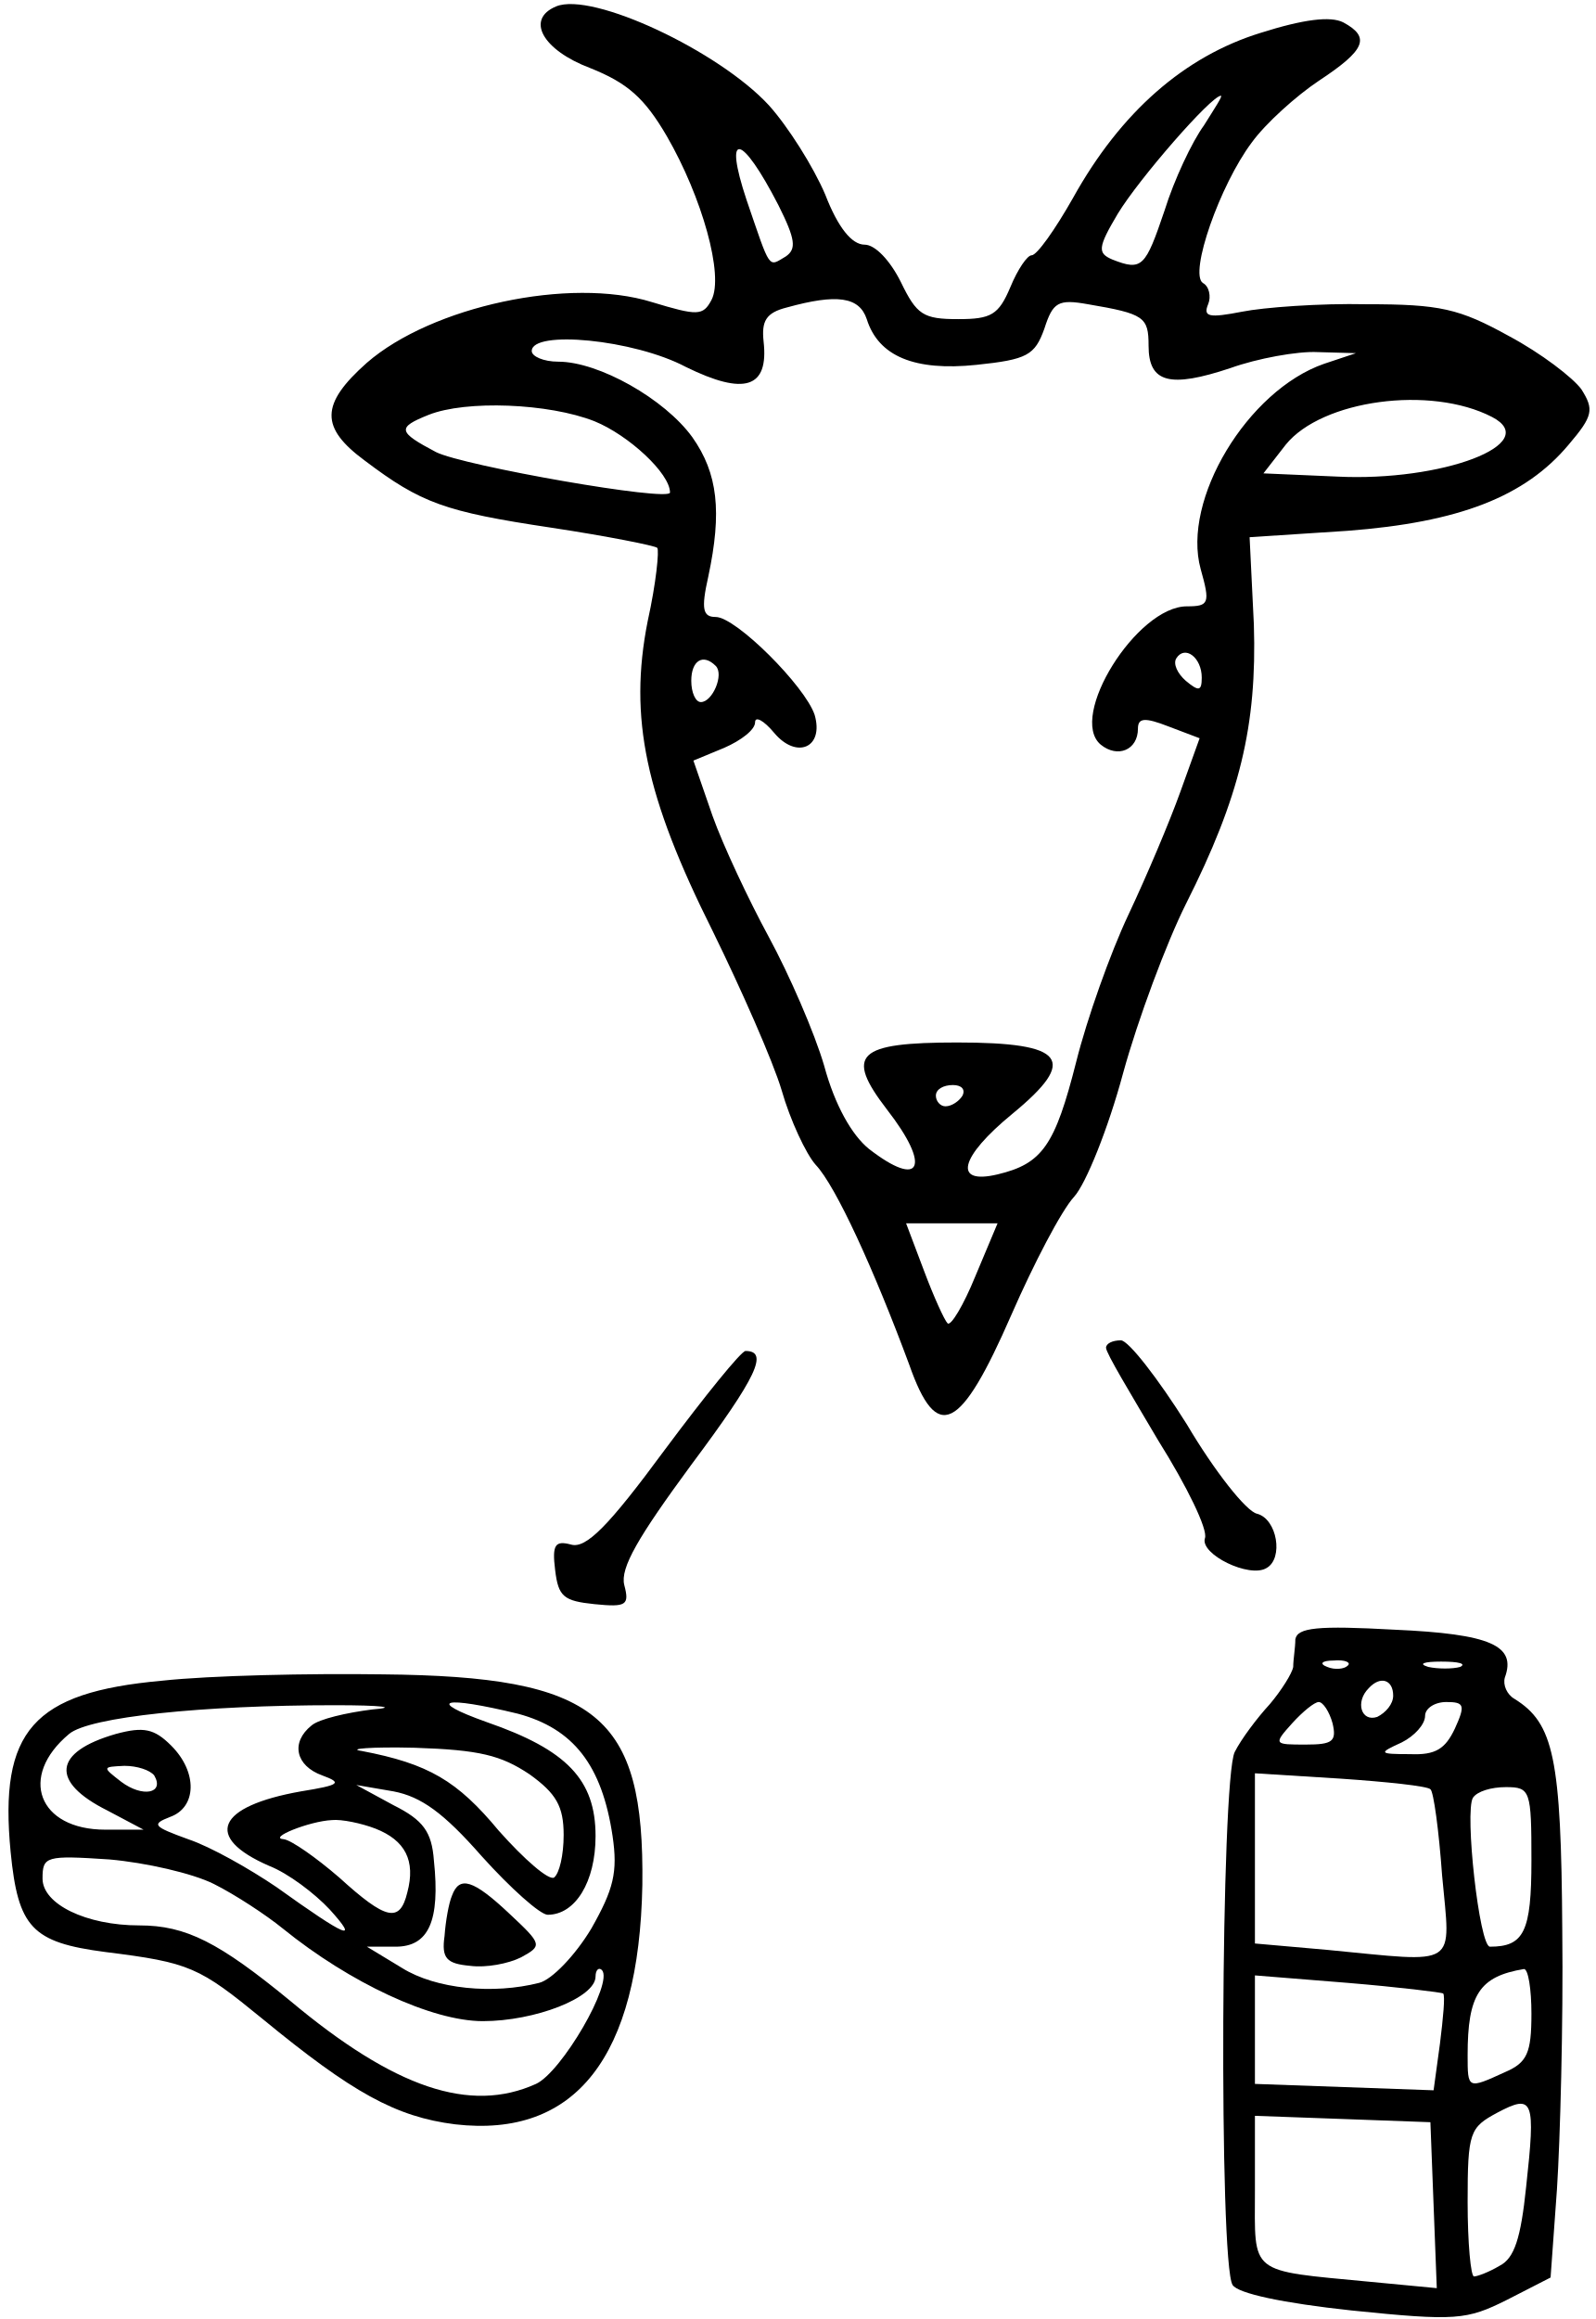
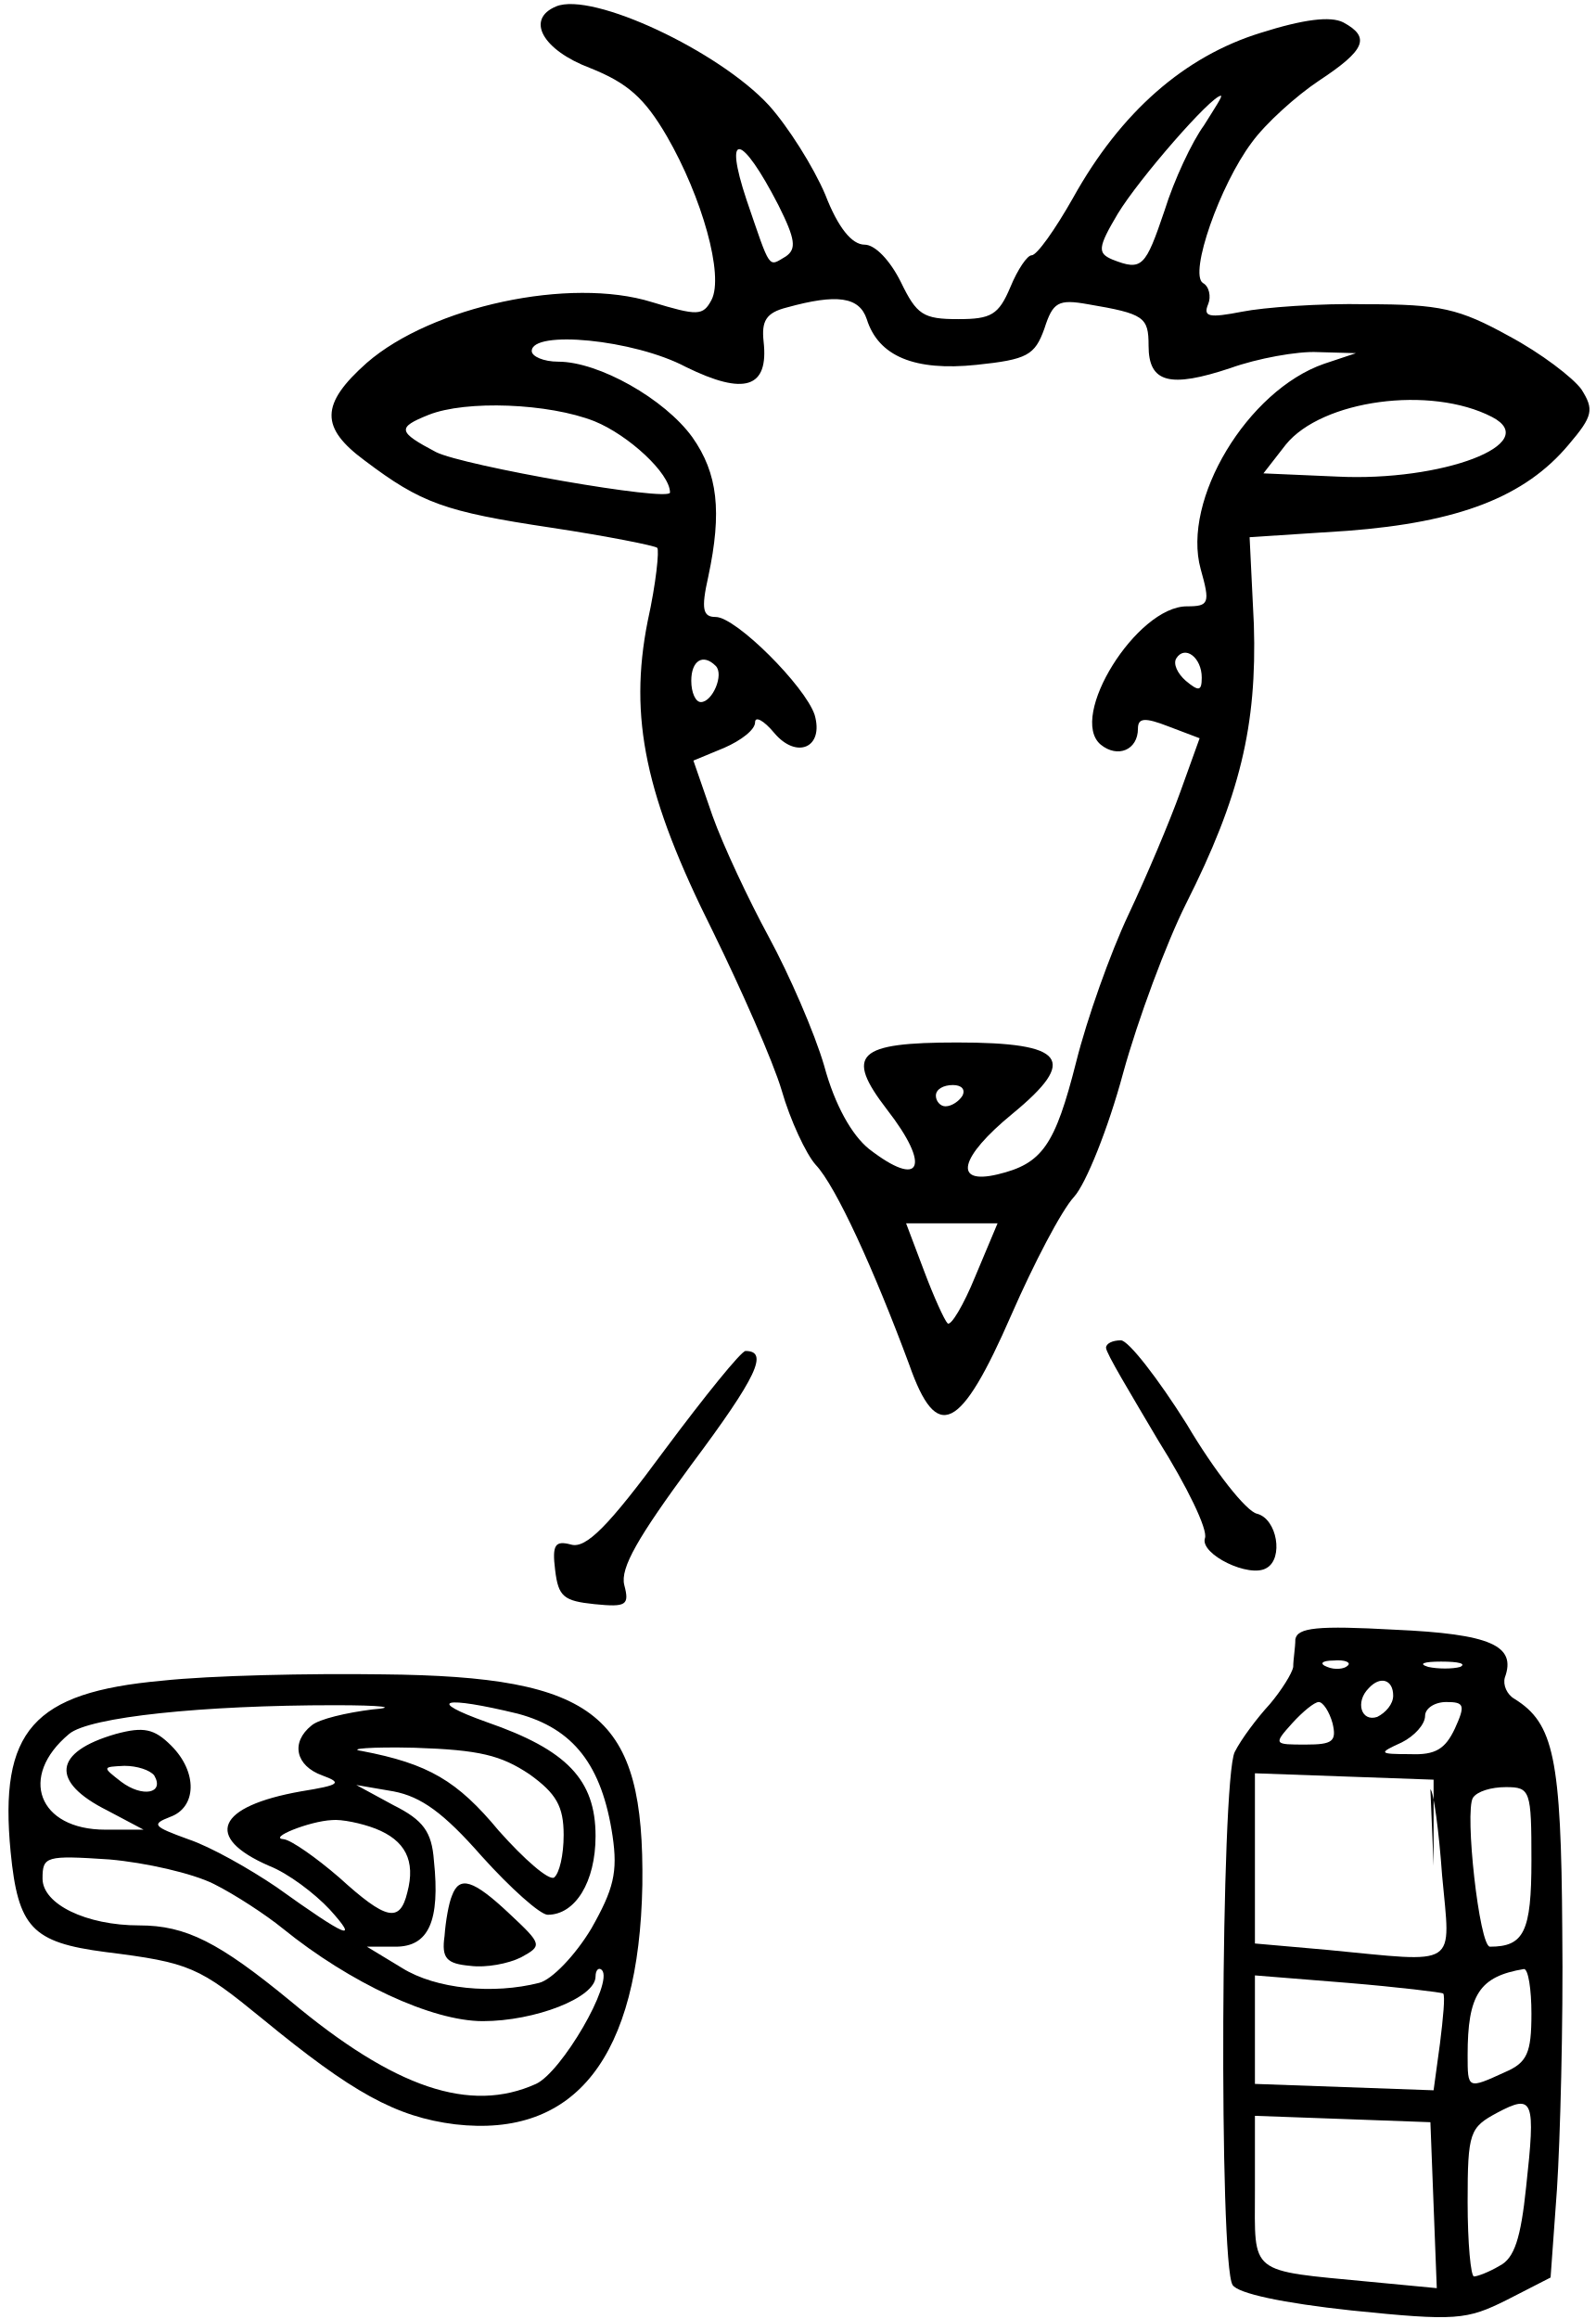
<svg xmlns="http://www.w3.org/2000/svg" version="1.0" width="150pt" height="218pt" viewBox="0 0 150 218" preserveAspectRatio="xMidYMid meet">
-   <g transform="translate(0,218) scale(0.1,-0.1)" fill="#000000" stroke="none">
+   <g transform="translate(0,218) scale(0.1,-0.1)" fill="currentColor" stroke="none">
    <path d="M523 2174 c-29 -12 -13 -41 32 -58 35 -14 51 -28 72 -64 33 -57 54 -131 42 -154 -8 -15 -13 -15 -56 -2 -77 24 -207 -4 -268 -57 -44 -39 -44 -61 -2 -92 53 -40 75 -48 175 -63 53 -8 98 -17 100 -19 2 -2 -1 -33 -9 -69 -18 -91 -2 -165 61 -291 27 -55 57 -123 65 -150 8 -28 23 -60 32 -70 19 -20 55 -99 88 -188 26 -74 48 -63 96 47 21 48 47 98 59 111 11 12 32 64 46 116 14 51 41 123 59 159 51 101 67 168 64 263 l-4 82 92 6 c105 8 167 32 208 81 23 27 24 33 12 52 -8 11 -38 34 -68 50 -47 26 -65 30 -134 30 -44 1 -97 -3 -117 -7 -31 -6 -37 -5 -32 7 3 7 1 17 -5 20 -13 9 16 92 46 132 13 18 42 44 63 58 44 29 49 41 23 55 -12 6 -37 3 -78 -10 -71 -22 -131 -74 -176 -155 -17 -30 -34 -54 -39 -54 -4 0 -13 -13 -20 -30 -11 -26 -18 -30 -49 -30 -33 0 -39 4 -54 35 -10 20 -24 35 -34 35 -12 0 -25 16 -37 47 -11 26 -35 64 -53 84 -47 51 -166 107 -200 93z m609 -112 c-11 -15 -28 -51 -37 -80 -18 -53 -21 -57 -49 -46 -14 6 -14 11 5 43 20 33 88 111 97 111 2 0 -6 -12 -16 -28z m-400 -75 c16 -32 17 -41 7 -48 -17 -10 -14 -14 -37 53 -22 66 -5 63 30 -5z m83 -107 c11 -35 45 -49 103 -43 48 5 55 9 64 34 8 25 13 28 41 23 53 -9 57 -12 57 -39 0 -35 20 -40 77 -21 25 9 63 16 82 15 l36 -1 -30 -10 c-72 -25 -134 -128 -116 -193 9 -32 8 -35 -13 -35 -47 0 -112 -104 -81 -130 16 -13 35 -5 35 15 0 10 6 11 29 2 l29 -11 -18 -50 c-10 -28 -32 -80 -49 -116 -17 -36 -39 -98 -49 -138 -20 -79 -32 -96 -74 -106 -42 -10 -36 16 14 57 62 51 50 67 -52 67 -94 0 -106 -11 -66 -63 42 -54 32 -75 -17 -37 -16 13 -32 41 -42 78 -9 31 -33 86 -52 121 -19 35 -43 86 -53 114 l-18 52 29 12 c16 7 29 17 29 24 0 6 8 2 18 -10 21 -25 47 -14 38 17 -9 27 -74 92 -93 92 -12 0 -14 7 -7 38 13 61 9 97 -15 131 -26 36 -88 71 -126 71 -14 0 -25 5 -25 10 0 20 96 11 145 -15 55 -27 78 -20 73 24 -2 19 2 27 22 32 47 13 68 10 75 -11z m588 -92 c48 -25 -47 -61 -146 -56 l-69 3 21 27 c34 42 136 56 194 26z m-844 -4 c32 -13 71 -49 71 -67 0 -9 -194 25 -220 38 -36 19 -37 23 -7 35 35 14 113 11 156 -6z m571 -241 c0 -13 -3 -13 -15 -3 -8 7 -12 16 -9 21 8 13 24 1 24 -18z m-457 11 c8 -8 -3 -34 -14 -34 -5 0 -9 9 -9 20 0 19 11 26 23 14z m232 -404 c-3 -5 -10 -10 -16 -10 -5 0 -9 5 -9 10 0 6 7 10 16 10 8 0 12 -4 9 -10z m12 -170 c-11 -27 -23 -47 -26 -44 -3 3 -13 25 -22 49 l-17 45 43 0 43 0 -21 -50z" />
    <path d="M1040 913 c0 -5 23 -43 49 -87 27 -43 47 -84 44 -92 -5 -15 42 -38 58 -28 16 9 10 46 -9 51 -10 2 -40 40 -66 84 -27 43 -55 79 -62 79 -8 0 -14 -3 -14 -7z" />
    <path d="M625 817 c-53 -72 -74 -93 -88 -89 -15 4 -18 0 -15 -24 3 -25 8 -29 37 -32 30 -3 33 -1 28 18 -4 16 13 45 63 113 62 83 73 107 51 107 -4 0 -38 -42 -76 -93z" />
-     <path d="M1218 639 c0 -8 -2 -19 -2 -26 -1 -6 -11 -22 -22 -35 -12 -13 -27 -33 -33 -45 -13 -26 -15 -481 -2 -501 5 -8 47 -17 112 -24 98 -10 108 -9 146 10 l41 21 6 83 c3 46 6 155 5 243 -1 163 -8 195 -45 218 -7 4 -11 13 -9 20 11 30 -13 41 -104 45 -72 4 -91 2 -93 -9z m49 -25 c-3 -3 -12 -4 -19 -1 -8 3 -5 6 6 6 11 1 17 -2 13 -5z m106 -1 c-7 -2 -21 -2 -30 0 -10 3 -4 5 12 5 17 0 24 -2 18 -5z m-63 -27 c0 -8 -7 -16 -15 -20 -15 -5 -21 14 -8 27 11 12 23 8 23 -7z m-57 -26 c4 -17 0 -20 -25 -20 -30 0 -31 0 -13 20 10 11 21 20 25 20 4 0 10 -9 13 -20z m115 -5 c-9 -19 -18 -25 -42 -24 -30 0 -30 1 -8 11 12 6 22 17 22 25 0 7 9 13 20 13 17 0 18 -3 8 -25z m-23 -57 c3 -2 8 -39 11 -81 8 -88 17 -82 -108 -70 l-68 6 0 80 0 80 80 -5 c44 -3 82 -7 85 -10z m95 -67 c0 -67 -7 -81 -39 -81 -10 0 -24 127 -16 140 4 6 17 10 31 10 23 0 24 -3 24 -69z m0 -144 c0 -37 -4 -46 -25 -55 -35 -16 -35 -16 -35 16 0 57 11 74 53 81 4 0 7 -19 7 -42z m-83 19 c2 -2 0 -23 -3 -47 l-6 -44 -84 3 -84 3 0 51 0 51 87 -7 c48 -4 89 -9 90 -10z m78 -182 c-5 -48 -11 -67 -25 -74 -10 -6 -21 -10 -24 -10 -3 0 -6 31 -6 70 0 66 2 70 28 84 34 18 36 12 27 -70z m-87 -17 l3 -78 -63 6 c-115 11 -108 6 -108 86 l0 70 83 -3 82 -3 3 -78z" />
+     <path d="M1218 639 c0 -8 -2 -19 -2 -26 -1 -6 -11 -22 -22 -35 -12 -13 -27 -33 -33 -45 -13 -26 -15 -481 -2 -501 5 -8 47 -17 112 -24 98 -10 108 -9 146 10 l41 21 6 83 c3 46 6 155 5 243 -1 163 -8 195 -45 218 -7 4 -11 13 -9 20 11 30 -13 41 -104 45 -72 4 -91 2 -93 -9z m49 -25 c-3 -3 -12 -4 -19 -1 -8 3 -5 6 6 6 11 1 17 -2 13 -5z m106 -1 c-7 -2 -21 -2 -30 0 -10 3 -4 5 12 5 17 0 24 -2 18 -5z m-63 -27 c0 -8 -7 -16 -15 -20 -15 -5 -21 14 -8 27 11 12 23 8 23 -7z m-57 -26 c4 -17 0 -20 -25 -20 -30 0 -31 0 -13 20 10 11 21 20 25 20 4 0 10 -9 13 -20z m115 -5 c-9 -19 -18 -25 -42 -24 -30 0 -30 1 -8 11 12 6 22 17 22 25 0 7 9 13 20 13 17 0 18 -3 8 -25z m-23 -57 c3 -2 8 -39 11 -81 8 -88 17 -82 -108 -70 l-68 6 0 80 0 80 84 -3 84 -3 0 -81z m95 -67 c0 -67 -7 -81 -39 -81 -10 0 -24 127 -16 140 4 6 17 10 31 10 23 0 24 -3 24 -69z m0 -144 c0 -37 -4 -46 -25 -55 -35 -16 -35 -16 -35 16 0 57 11 74 53 81 4 0 7 -19 7 -42z m-83 19 c2 -2 0 -23 -3 -47 l-6 -44 -84 3 -84 3 0 51 0 51 87 -7 c48 -4 89 -9 90 -10z m78 -182 c-5 -48 -11 -67 -25 -74 -10 -6 -21 -10 -24 -10 -3 0 -6 31 -6 70 0 66 2 70 28 84 34 18 36 12 27 -70z m-87 -17 l3 -78 -63 6 c-115 11 -108 6 -108 86 l0 70 83 -3 82 -3 3 -78z" />
    <path d="M152 600 c-121 -11 -153 -47 -142 -161 7 -71 20 -85 89 -94 80 -10 88 -14 148 -63 84 -69 125 -92 181 -99 113 -13 173 63 176 225 2 160 -42 196 -244 198 -69 1 -162 -1 -208 -6z m198 -27 c-24 -3 -50 -9 -57 -15 -20 -16 -15 -38 10 -47 19 -7 17 -9 -20 -15 -79 -14 -92 -43 -30 -70 18 -7 43 -26 57 -41 28 -31 17 -27 -50 21 -25 17 -62 38 -83 45 -33 12 -35 14 -17 21 25 9 26 42 1 67 -16 16 -26 18 -52 11 -59 -17 -62 -45 -8 -72 l34 -18 -36 0 c-63 0 -82 50 -34 90 19 16 126 27 250 27 44 0 60 -2 35 -4z m137 -4 c52 -14 79 -48 89 -115 5 -34 1 -50 -20 -87 -15 -25 -37 -48 -49 -51 -43 -11 -97 -6 -129 14 l-33 20 27 0 c31 0 42 24 36 81 -2 27 -10 38 -38 52 l-35 19 35 -6 c26 -5 47 -20 83 -61 27 -30 55 -55 62 -55 26 0 45 31 45 74 0 53 -27 81 -102 107 -59 21 -41 25 29 8z m11 -57 c25 -18 32 -30 32 -57 0 -19 -4 -36 -9 -40 -5 -3 -28 17 -52 44 -39 47 -66 63 -129 75 -14 2 9 4 50 3 61 -2 81 -7 108 -25z m-353 -1 c10 -17 -11 -21 -31 -6 -18 14 -18 14 3 15 12 0 24 -4 28 -9z m208 -50 c28 -11 38 -30 30 -60 -7 -29 -20 -26 -64 14 -22 19 -45 35 -52 36 -16 1 24 17 45 18 9 1 28 -3 41 -8z m-152 -52 c20 -10 49 -29 65 -42 63 -51 140 -87 188 -87 49 0 106 22 106 42 0 6 3 9 6 6 11 -12 -38 -96 -62 -107 -62 -28 -133 -4 -231 78 -67 55 -98 71 -142 71 -50 0 -91 20 -91 44 0 21 3 22 63 18 34 -3 78 -13 98 -23z" />
    <path d="M425 398 c-3 -7 -6 -24 -7 -38 -3 -21 2 -26 24 -28 15 -2 36 2 48 8 20 11 20 12 -11 41 -34 32 -47 36 -54 17z" />
  </g>
</svg>
